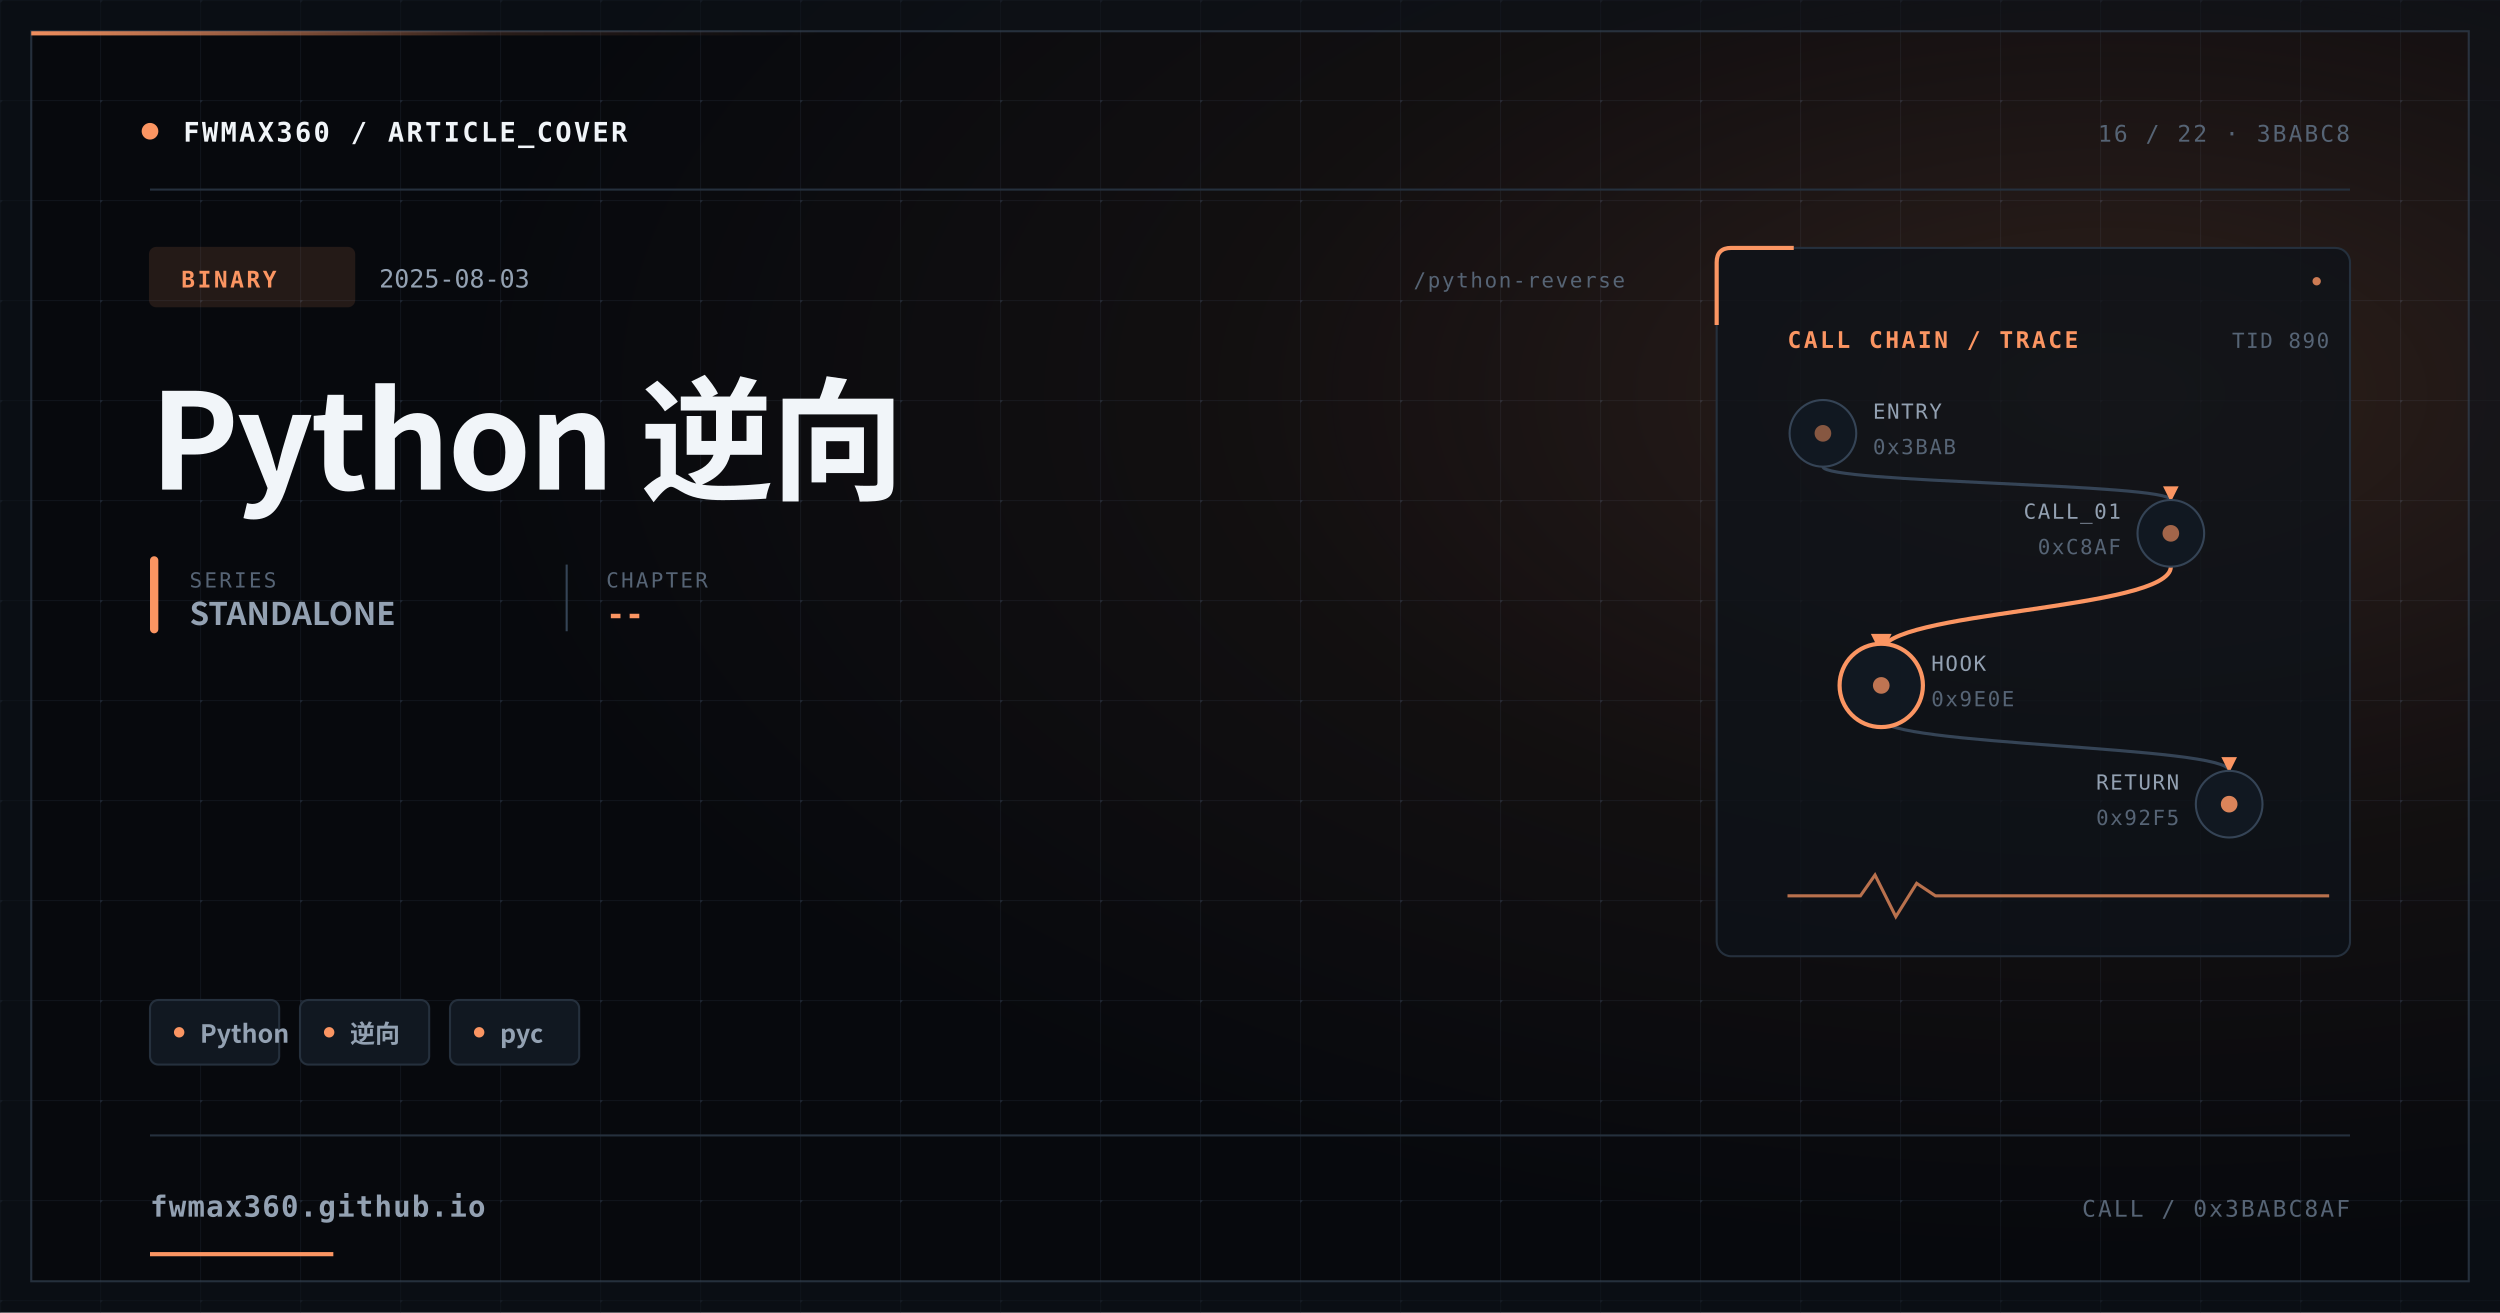
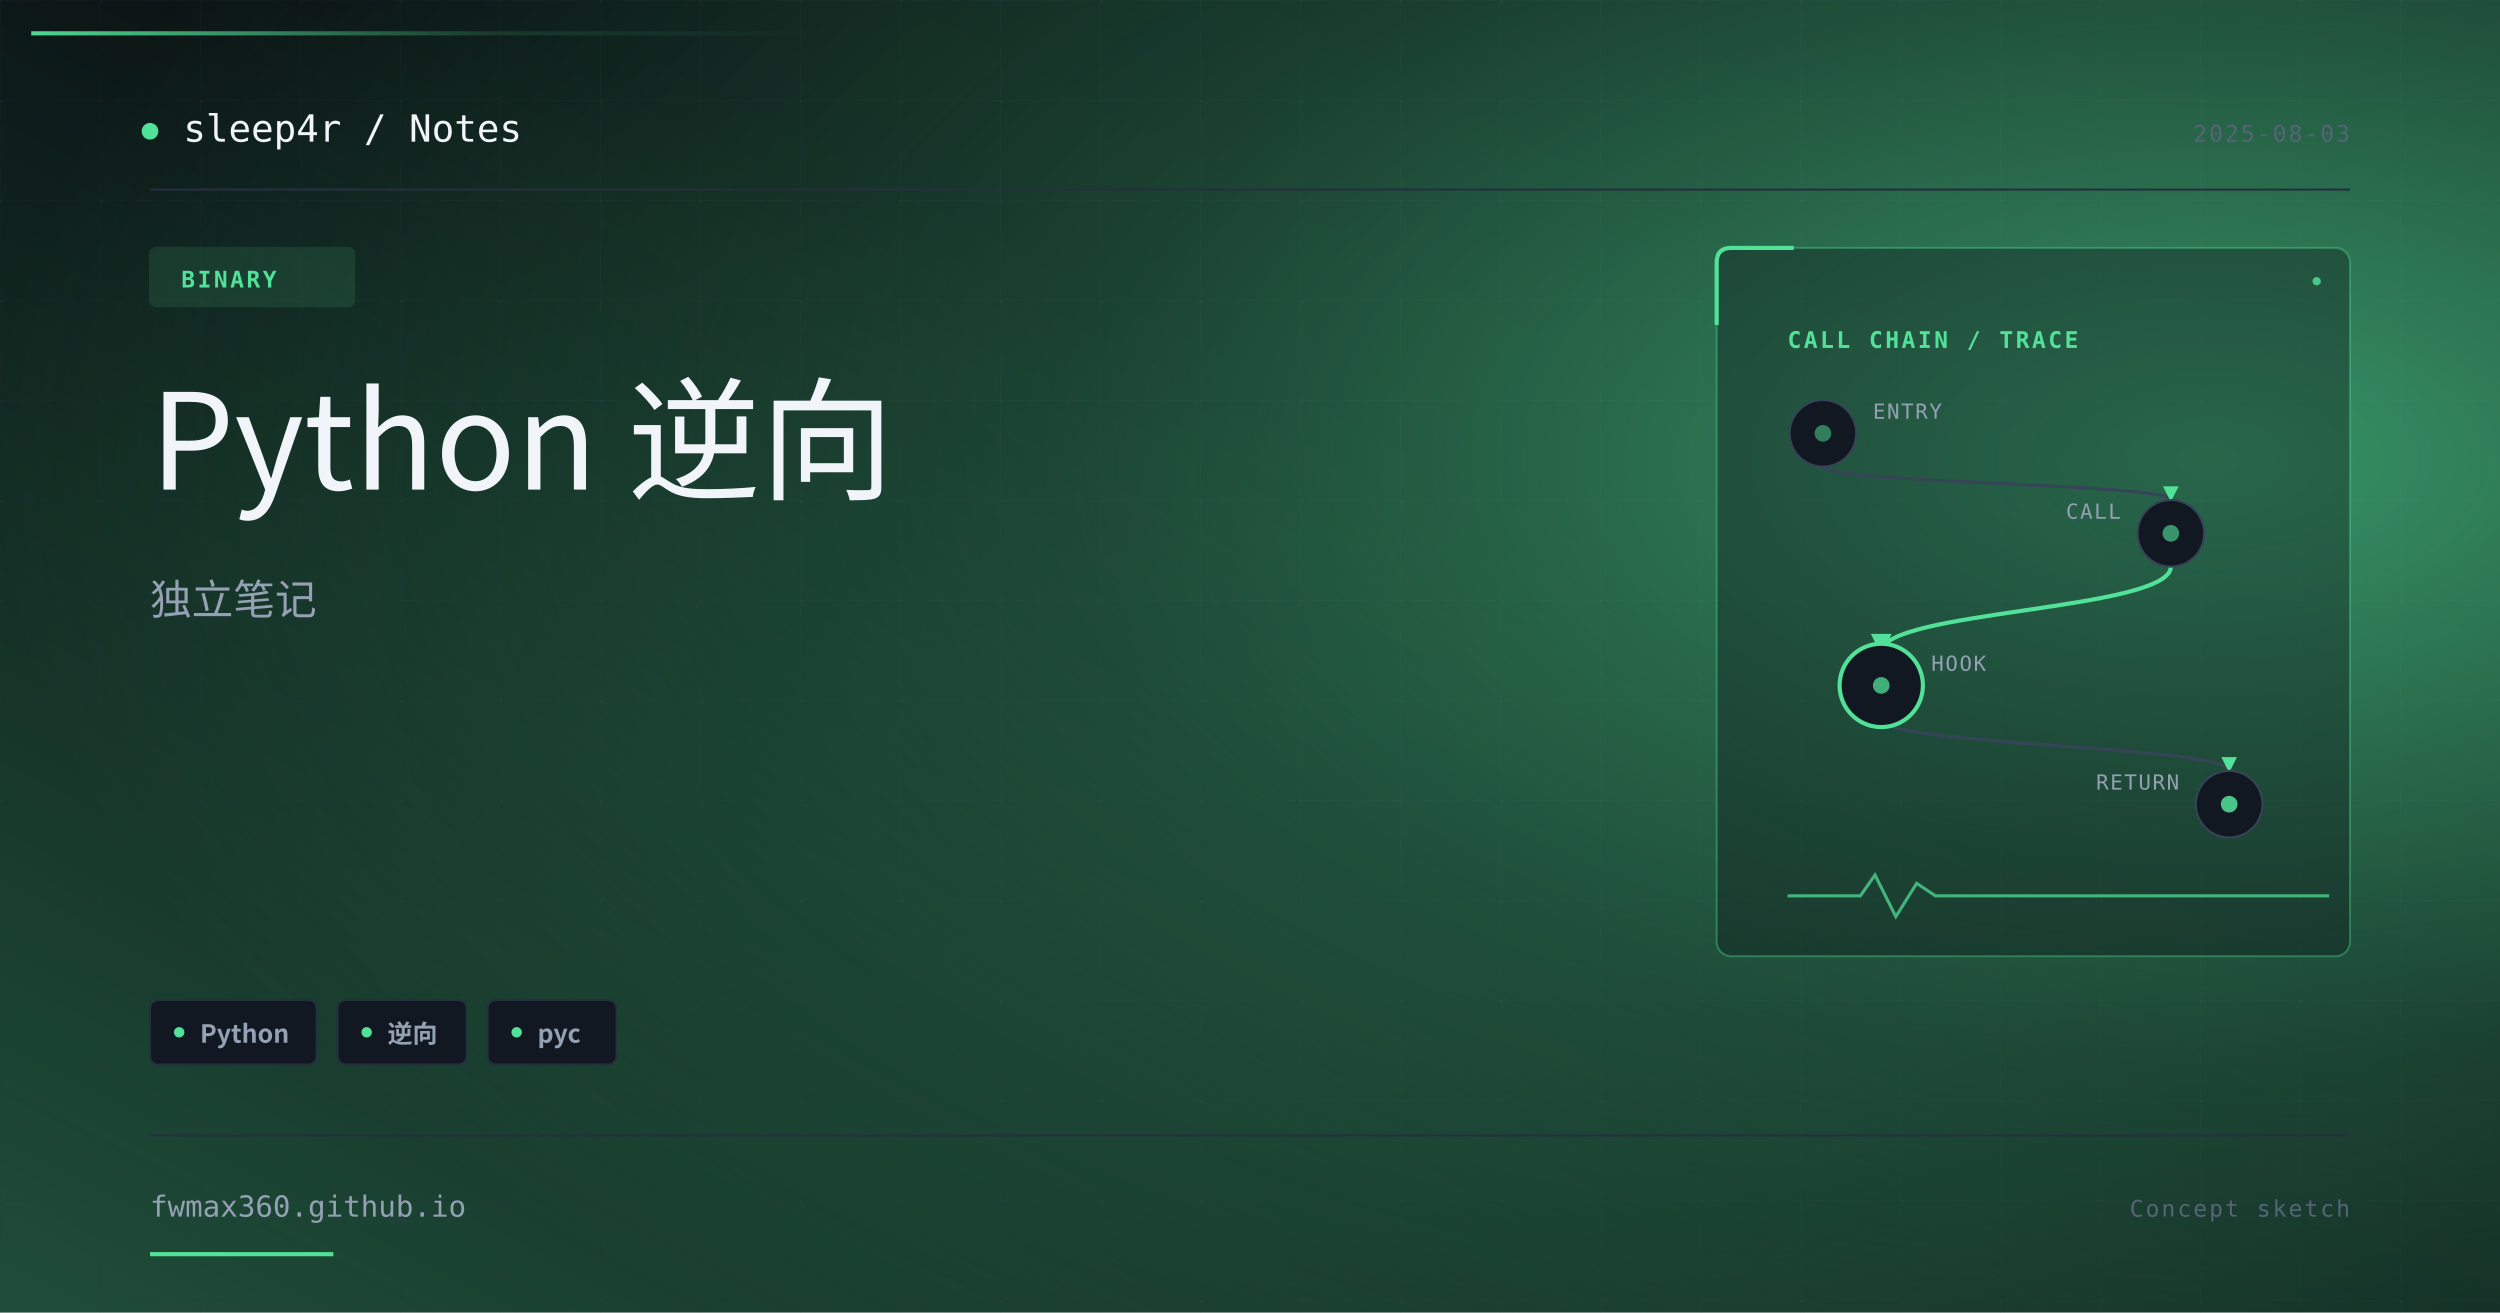
<svg xmlns="http://www.w3.org/2000/svg" width="1200" height="630" viewBox="0 0 1200 630" role="img" aria-labelledby="cover-title cover-desc">
  <defs>
    <pattern id="grid" width="48" height="48" patternUnits="userSpaceOnUse">
      <path d="M 48 0 L 0 0 0 48" fill="none" stroke="#25303d" stroke-width="1" opacity="0.42" />
      <circle cx="0" cy="0" r="1.25" fill="#354456" opacity="0.58" />
    </pattern>
-     <radialGradient id="glow" cx="84%" cy="30%" r="66%">
-       <stop offset="0" stop-color="#fb9562" stop-opacity="0.16" />
-       <stop offset="0.52" stop-color="#fb9562" stop-opacity="0.045" />
-       <stop offset="1" stop-color="#fb9562" stop-opacity="0" />
+     <radialGradient id="glow" cx="88%" cy="35%" r="88%">
+       <stop offset="0" stop-color="#52e198" stop-opacity="0.64" />
+       <stop offset="0.52" stop-color="#52e198" stop-opacity="0.24" />
+       <stop offset="1" stop-color="#52e198" stop-opacity="0" />
    </radialGradient>
+     <linearGradient id="wash" x1="0" y1="1" x2="1" y2="0">
+       <stop offset="0" stop-color="#52e198" stop-opacity="0.32" />
+       <stop offset="0.6" stop-color="#52e198" stop-opacity="0.025" />
+       <stop offset="1" stop-color="#52e198" stop-opacity="0" />
+     </linearGradient>
    <linearGradient id="rail" x1="0" y1="0" x2="1" y2="0">
-       <stop offset="0" stop-color="#fb9562" stop-opacity="0.95" />
-       <stop offset="0.58" stop-color="#fb9562" stop-opacity="0.14" />
-       <stop offset="1" stop-color="#fb9562" stop-opacity="0" />
+       <stop offset="0" stop-color="#52e198" stop-opacity="0.95" />
+       <stop offset="0.58" stop-color="#52e198" stop-opacity="0.14" />
+       <stop offset="1" stop-color="#52e198" stop-opacity="0" />
    </linearGradient>
    <marker id="arrow" viewBox="0 0 8 8" refX="7" refY="4" markerWidth="5" markerHeight="5" orient="auto-start-reverse">
-       <path d="M 0 0 L 8 4 L 0 8 z" fill="#fb9562" />
+       <path d="M 0 0 L 8 4 L 0 8 z" fill="#52e198" />
    </marker>
    <style>
      .mono { font-family: 'JetBrains Mono', 'SFMono-Regular', Menlo, Consolas, monospace; }
-       .sans { font-family: 'Hiragino Sans GB', 'PingFang SC', 'Microsoft YaHei', 'Noto Sans CJK SC', sans-serif; }
+       .sans { font-family: 'Helvetica Neue', 'PingFang SC', 'Hiragino Sans GB', 'Microsoft YaHei', 'Noto Sans CJK SC', sans-serif; }
      .micro { font-family: 'JetBrains Mono', 'SFMono-Regular', Menlo, Consolas, monospace; font-size: 10px; letter-spacing: .75px; }
-       .chip { font-family: 'Hiragino Sans GB', 'PingFang SC', 'Microsoft YaHei', 'Noto Sans CJK SC', sans-serif; font-size: 12px; font-weight: 600; }
+       .chip { font-family: 'Helvetica Neue', 'PingFang SC', 'Hiragino Sans GB', 'Microsoft YaHei', 'Noto Sans CJK SC', sans-serif; font-size: 12px; font-weight: 600; }
      .diagram-label { font-family: 'JetBrains Mono', 'SFMono-Regular', Menlo, Consolas, monospace; font-size: 11px; font-weight: 700; letter-spacing: 1.2px; }
    </style>
  </defs>
  <rect width="1200" height="630" fill="#07090d" />
-   <rect width="1200" height="630" fill="url(#grid)" opacity="0.7" />
+   <rect width="1200" height="630" fill="url(#wash)" />
+   <rect width="1200" height="630" fill="url(#grid)" opacity="0.25" />
  <rect width="1200" height="630" fill="url(#glow)" />
-   <path d="M 0 0 H 1200 V 630 H 0 Z M 15 15 V 615 H 1185 V 15 Z" fill="#0d1219" fill-rule="evenodd" opacity="0.54" />
-   <rect x="15" y="15" width="1170" height="600" fill="none" stroke="#354456" stroke-width="1" opacity="0.64" />
  <rect x="15" y="15" width="380" height="2" fill="url(#rail)" />
-   <circle cx="72" cy="63" r="4" fill="#fb9562" />
-   <text x="88" y="68" class="mono" font-size="13" font-weight="700" letter-spacing="1.1" fill="#f1f5f9">FWMAX360 / ARTICLE_COVER</text>
-   <text x="1128" y="68" class="mono" font-size="11" text-anchor="end" letter-spacing="1" fill="#566475">16 / 22 · 3BABC8</text>
+   <circle cx="72" cy="63" r="4" fill="#52e198" />
+   <text x="88" y="68" class="mono" font-size="18" font-weight="500" letter-spacing="0" fill="#f1f5f9">sleep4r / Notes</text>
+   <text x="1128" y="68" class="mono" font-size="11" text-anchor="end" letter-spacing="1" fill="#566475">2025-08-03</text>
  <line x1="72" y1="91" x2="1128" y2="91" stroke="#25303d" />
-   <rect x="72" y="119" width="98" height="28" rx="3" fill="#fb9562" opacity="0.12" stroke="#fb9562" />
-   <text x="87" y="138" class="mono" font-size="11" font-weight="700" letter-spacing="1.2" fill="#fb9562">BINARY</text>
-   <text x="182" y="138" class="mono" font-size="12" fill="#93a1b2">2025-08-03</text>
-   <text x="780" y="138" class="mono" font-size="10" text-anchor="end" letter-spacing=".8" fill="#566475">/python-reverse</text>
-   <text class="sans" font-size="64" font-weight="760" letter-spacing="-1.1" fill="#f1f5f9">
+   <rect x="72" y="119" width="98" height="28" rx="3" fill="#52e198" opacity="0.12" stroke="#52e198" />
+   <text x="87" y="138" class="mono" font-size="11" font-weight="700" letter-spacing="1.2" fill="#52e198">BINARY</text>
+   <text class="sans" font-size="64" font-weight="400" letter-spacing="0" fill="#f1f5f9">
    <tspan x="72" y="235">Python 逆向</tspan>
  </text>
-   <rect x="72" y="267" width="4" height="37" rx="2" fill="#fb9562" />
-   <text x="91" y="282" class="mono" font-size="10" letter-spacing="1.1" fill="#566475">SERIES</text>
-   <text x="91" y="300" class="sans" font-size="15" font-weight="700" fill="#93a1b2">STANDALONE</text>
-   <line x1="272" y1="271" x2="272" y2="303" stroke="#354456" />
-   <text x="291" y="282" class="mono" font-size="10" letter-spacing="1.1" fill="#566475">CHAPTER</text>
-   <text x="291" y="300" class="mono" font-size="15" font-weight="700" fill="#fb9562">--</text>
-   <rect x="824" y="119" width="304" height="340" rx="7" fill="#0d1219" fill-opacity="0.78" stroke="#25303d" />
-   <path d="M 824 156 V 126 Q 824 119 831 119 H 861" fill="none" stroke="#fb9562" stroke-width="2" />
-   <circle cx="1112" cy="135" r="2" fill="#fb9562" opacity="0.8" />
-   <text x="858" y="167" class="diagram-label" fill="#fb9562">CALL CHAIN / TRACE</text>
-   <text x="1118" y="167" class="micro" text-anchor="end" fill="#566475">TID 890</text>
+   <text x="72" y="295" class="sans" font-size="20" font-weight="400" fill="#93a1b2">独立笔记</text>
+   <rect x="824" y="119" width="304" height="340" rx="7" fill="#0d1219" fill-opacity="0.35" stroke="#52e198" stroke-opacity="0.35" />
+   <path d="M 824 156 V 126 Q 824 119 831 119 H 861" fill="none" stroke="#52e198" stroke-width="2" />
+   <circle cx="1112" cy="135" r="2" fill="#52e198" opacity="0.8" />
+   <text x="858" y="167" class="diagram-label" fill="#52e198">CALL CHAIN / TRACE</text>
  <path d="M 875 224 C 875 232, 1042 232, 1042 240" fill="none" stroke="#354456" stroke-width="1.5" marker-end="url(#arrow)" />
-   <path d="M 1042 272 C 1042 293, 903 293, 903 313" fill="none" stroke="#fb9562" stroke-width="2" marker-end="url(#arrow)" />
+   <path d="M 1042 272 C 1042 293, 903 293, 903 313" fill="none" stroke="#52e198" stroke-width="2" marker-end="url(#arrow)" />
  <path d="M 903 345 C 903 358, 1070 358, 1070 370" fill="none" stroke="#354456" stroke-width="1.5" marker-end="url(#arrow)" />
  <circle cx="875" cy="208" r="16" fill="#111821" stroke="#354456" stroke-width="1" />
-   <circle cx="875" cy="208" r="4" fill="#fb9562" opacity="0.5" />
+   <circle cx="875" cy="208" r="4" fill="#52e198" opacity="0.5" />
  <text x="899" y="201" class="micro" text-anchor="start" fill="#93a1b2">ENTRY</text>
-   <text x="899" y="218" class="micro" text-anchor="start" fill="#566475">0x3BAB</text>
  <circle cx="1042" cy="256" r="16" fill="#111821" stroke="#354456" stroke-width="1" />
-   <circle cx="1042" cy="256" r="4" fill="#fb9562" opacity="0.62" />
-   <text x="1018" y="249" class="micro" text-anchor="end" fill="#93a1b2">CALL_01</text>
-   <text x="1018" y="266" class="micro" text-anchor="end" fill="#566475">0xC8AF</text>
-   <circle cx="903" cy="329" r="20" fill="#111821" stroke="#fb9562" stroke-width="2" />
-   <circle cx="903" cy="329" r="4" fill="#fb9562" opacity="0.74" />
+   <circle cx="1042" cy="256" r="4" fill="#52e198" opacity="0.62" />
+   <text x="1018" y="249" class="micro" text-anchor="end" fill="#93a1b2">CALL</text>
+   <circle cx="903" cy="329" r="20" fill="#111821" stroke="#52e198" stroke-width="2" />
+   <circle cx="903" cy="329" r="4" fill="#52e198" opacity="0.74" />
  <text x="927" y="322" class="micro" text-anchor="start" fill="#93a1b2">HOOK</text>
-   <text x="927" y="339" class="micro" text-anchor="start" fill="#566475">0x9E0E</text>
  <circle cx="1070" cy="386" r="16" fill="#111821" stroke="#354456" stroke-width="1" />
-   <circle cx="1070" cy="386" r="4" fill="#fb9562" opacity="0.86" />
+   <circle cx="1070" cy="386" r="4" fill="#52e198" opacity="0.86" />
  <text x="1046" y="379" class="micro" text-anchor="end" fill="#93a1b2">RETURN</text>
-   <text x="1046" y="396" class="micro" text-anchor="end" fill="#566475">0x92F5</text>
-   <path d="M 858 430 h 35 l 7 -10 10 20 10 -16 9 6 h 189" fill="none" stroke="#fb9562" stroke-width="1.5" opacity="0.72" />
-   <rect x="72" y="480" width="62" height="31" rx="4" fill="#111821" stroke="#25303d" />
-   <circle cx="86" cy="495.5" r="2.5" fill="#fb9562" />
+   <path d="M 858 430 h 35 l 7 -10 10 20 10 -16 9 6 h 189" fill="none" stroke="#52e198" stroke-width="1.5" opacity="0.72" />
+   <rect x="72" y="480" width="80" height="31" rx="4" fill="#111821" stroke="#25303d" />
+   <circle cx="86" cy="495.5" r="2.5" fill="#52e198" />
  <text x="96" y="500.5" class="chip" fill="#93a1b2">Python</text>
-   <rect x="144" y="480" width="62" height="31" rx="4" fill="#111821" stroke="#25303d" />
-   <circle cx="158" cy="495.5" r="2.5" fill="#fb9562" />
-   <text x="168" y="500.5" class="chip" fill="#93a1b2">逆向</text>
-   <rect x="216" y="480" width="62" height="31" rx="4" fill="#111821" stroke="#25303d" />
-   <circle cx="230" cy="495.5" r="2.5" fill="#fb9562" />
-   <text x="240" y="500.5" class="chip" fill="#93a1b2">pyc</text>
+   <rect x="162" y="480" width="62" height="31" rx="4" fill="#111821" stroke="#25303d" />
+   <circle cx="176" cy="495.5" r="2.5" fill="#52e198" />
+   <text x="186" y="500.5" class="chip" fill="#93a1b2">逆向</text>
+   <rect x="234" y="480" width="62" height="31" rx="4" fill="#111821" stroke="#25303d" />
+   <circle cx="248" cy="495.5" r="2.5" fill="#52e198" />
+   <text x="258" y="500.5" class="chip" fill="#93a1b2">pyc</text>
  <line x1="72" y1="545" x2="1128" y2="545" stroke="#25303d" />
-   <text x="72" y="584" class="mono" font-size="14" font-weight="700" letter-spacing=".55" fill="#93a1b2">fwmax360.github.io</text>
-   <text x="1128" y="584" class="mono" font-size="11" text-anchor="end" letter-spacing="1" fill="#566475">CALL / 0x3BABC8AF</text>
-   <rect x="72" y="601" width="88" height="2" fill="#fb9562" />
+   <text x="72" y="584" class="mono" font-size="14" font-weight="400" letter-spacing="0" fill="#93a1b2">fwmax360.github.io</text>
+   <text x="1128" y="584" class="mono" font-size="11" text-anchor="end" letter-spacing="1" fill="#566475">Concept sketch</text>
+   <rect x="72" y="601" width="88" height="2" fill="#52e198" />
</svg>
